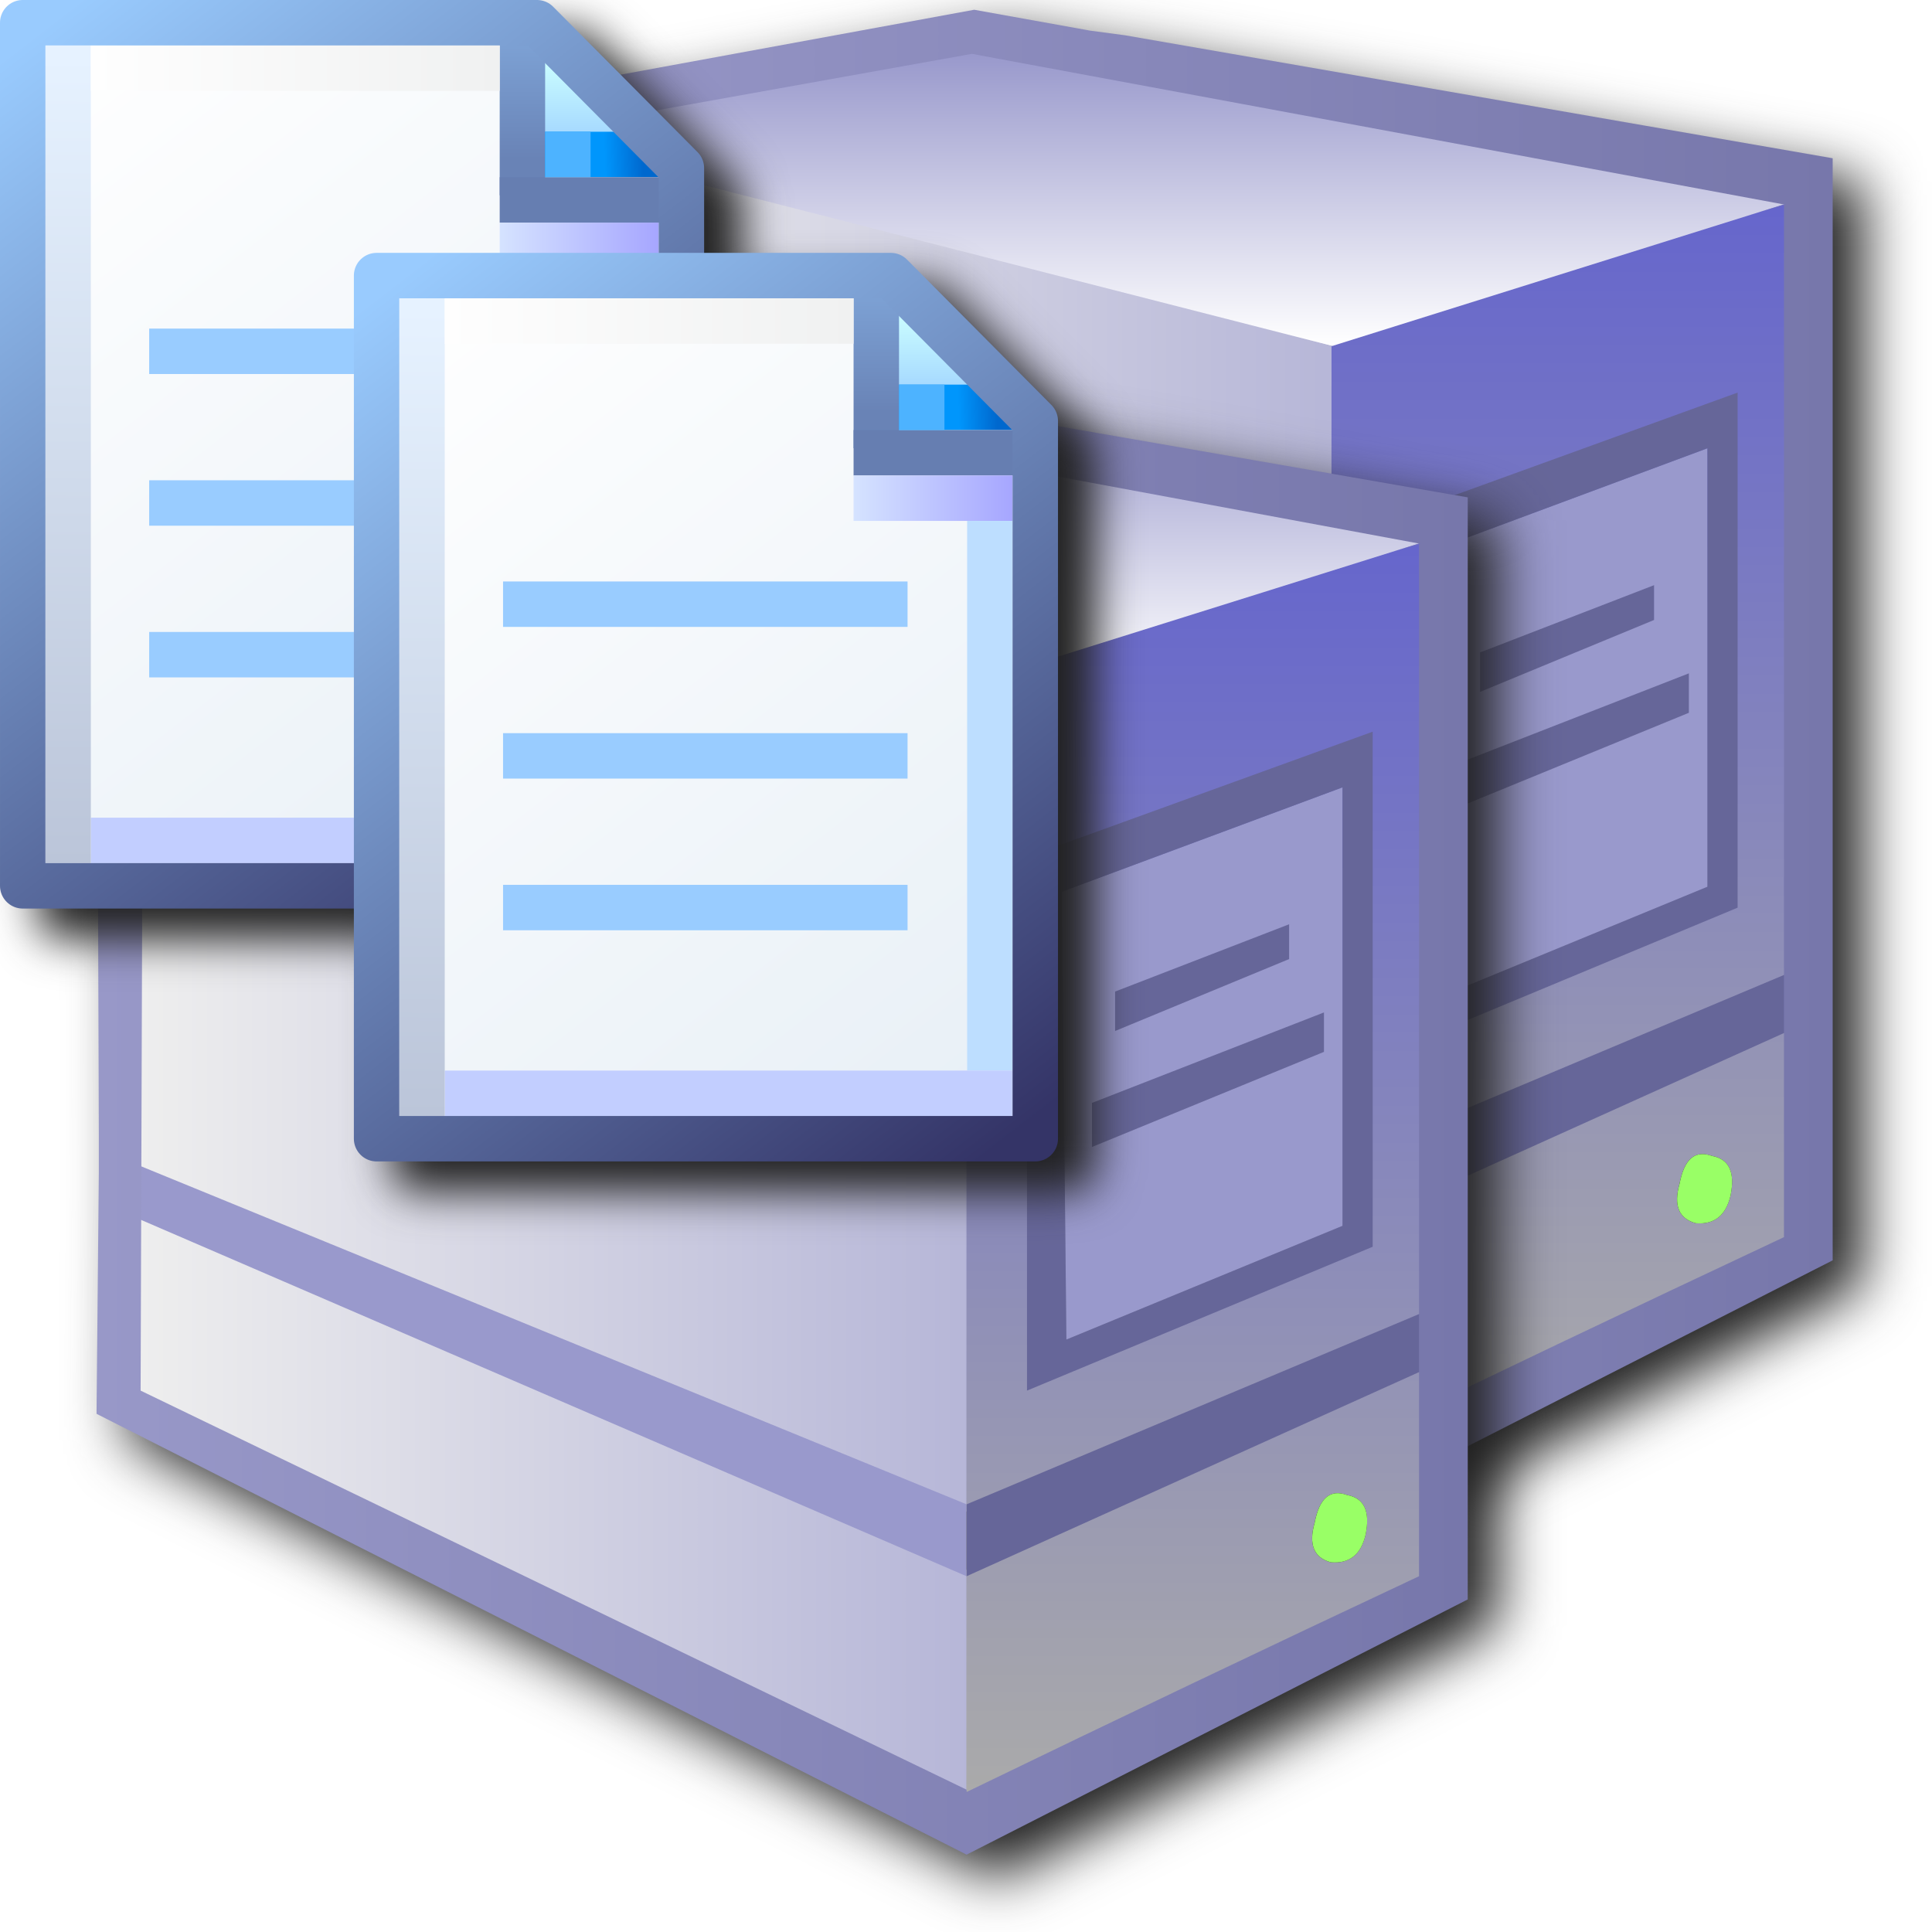
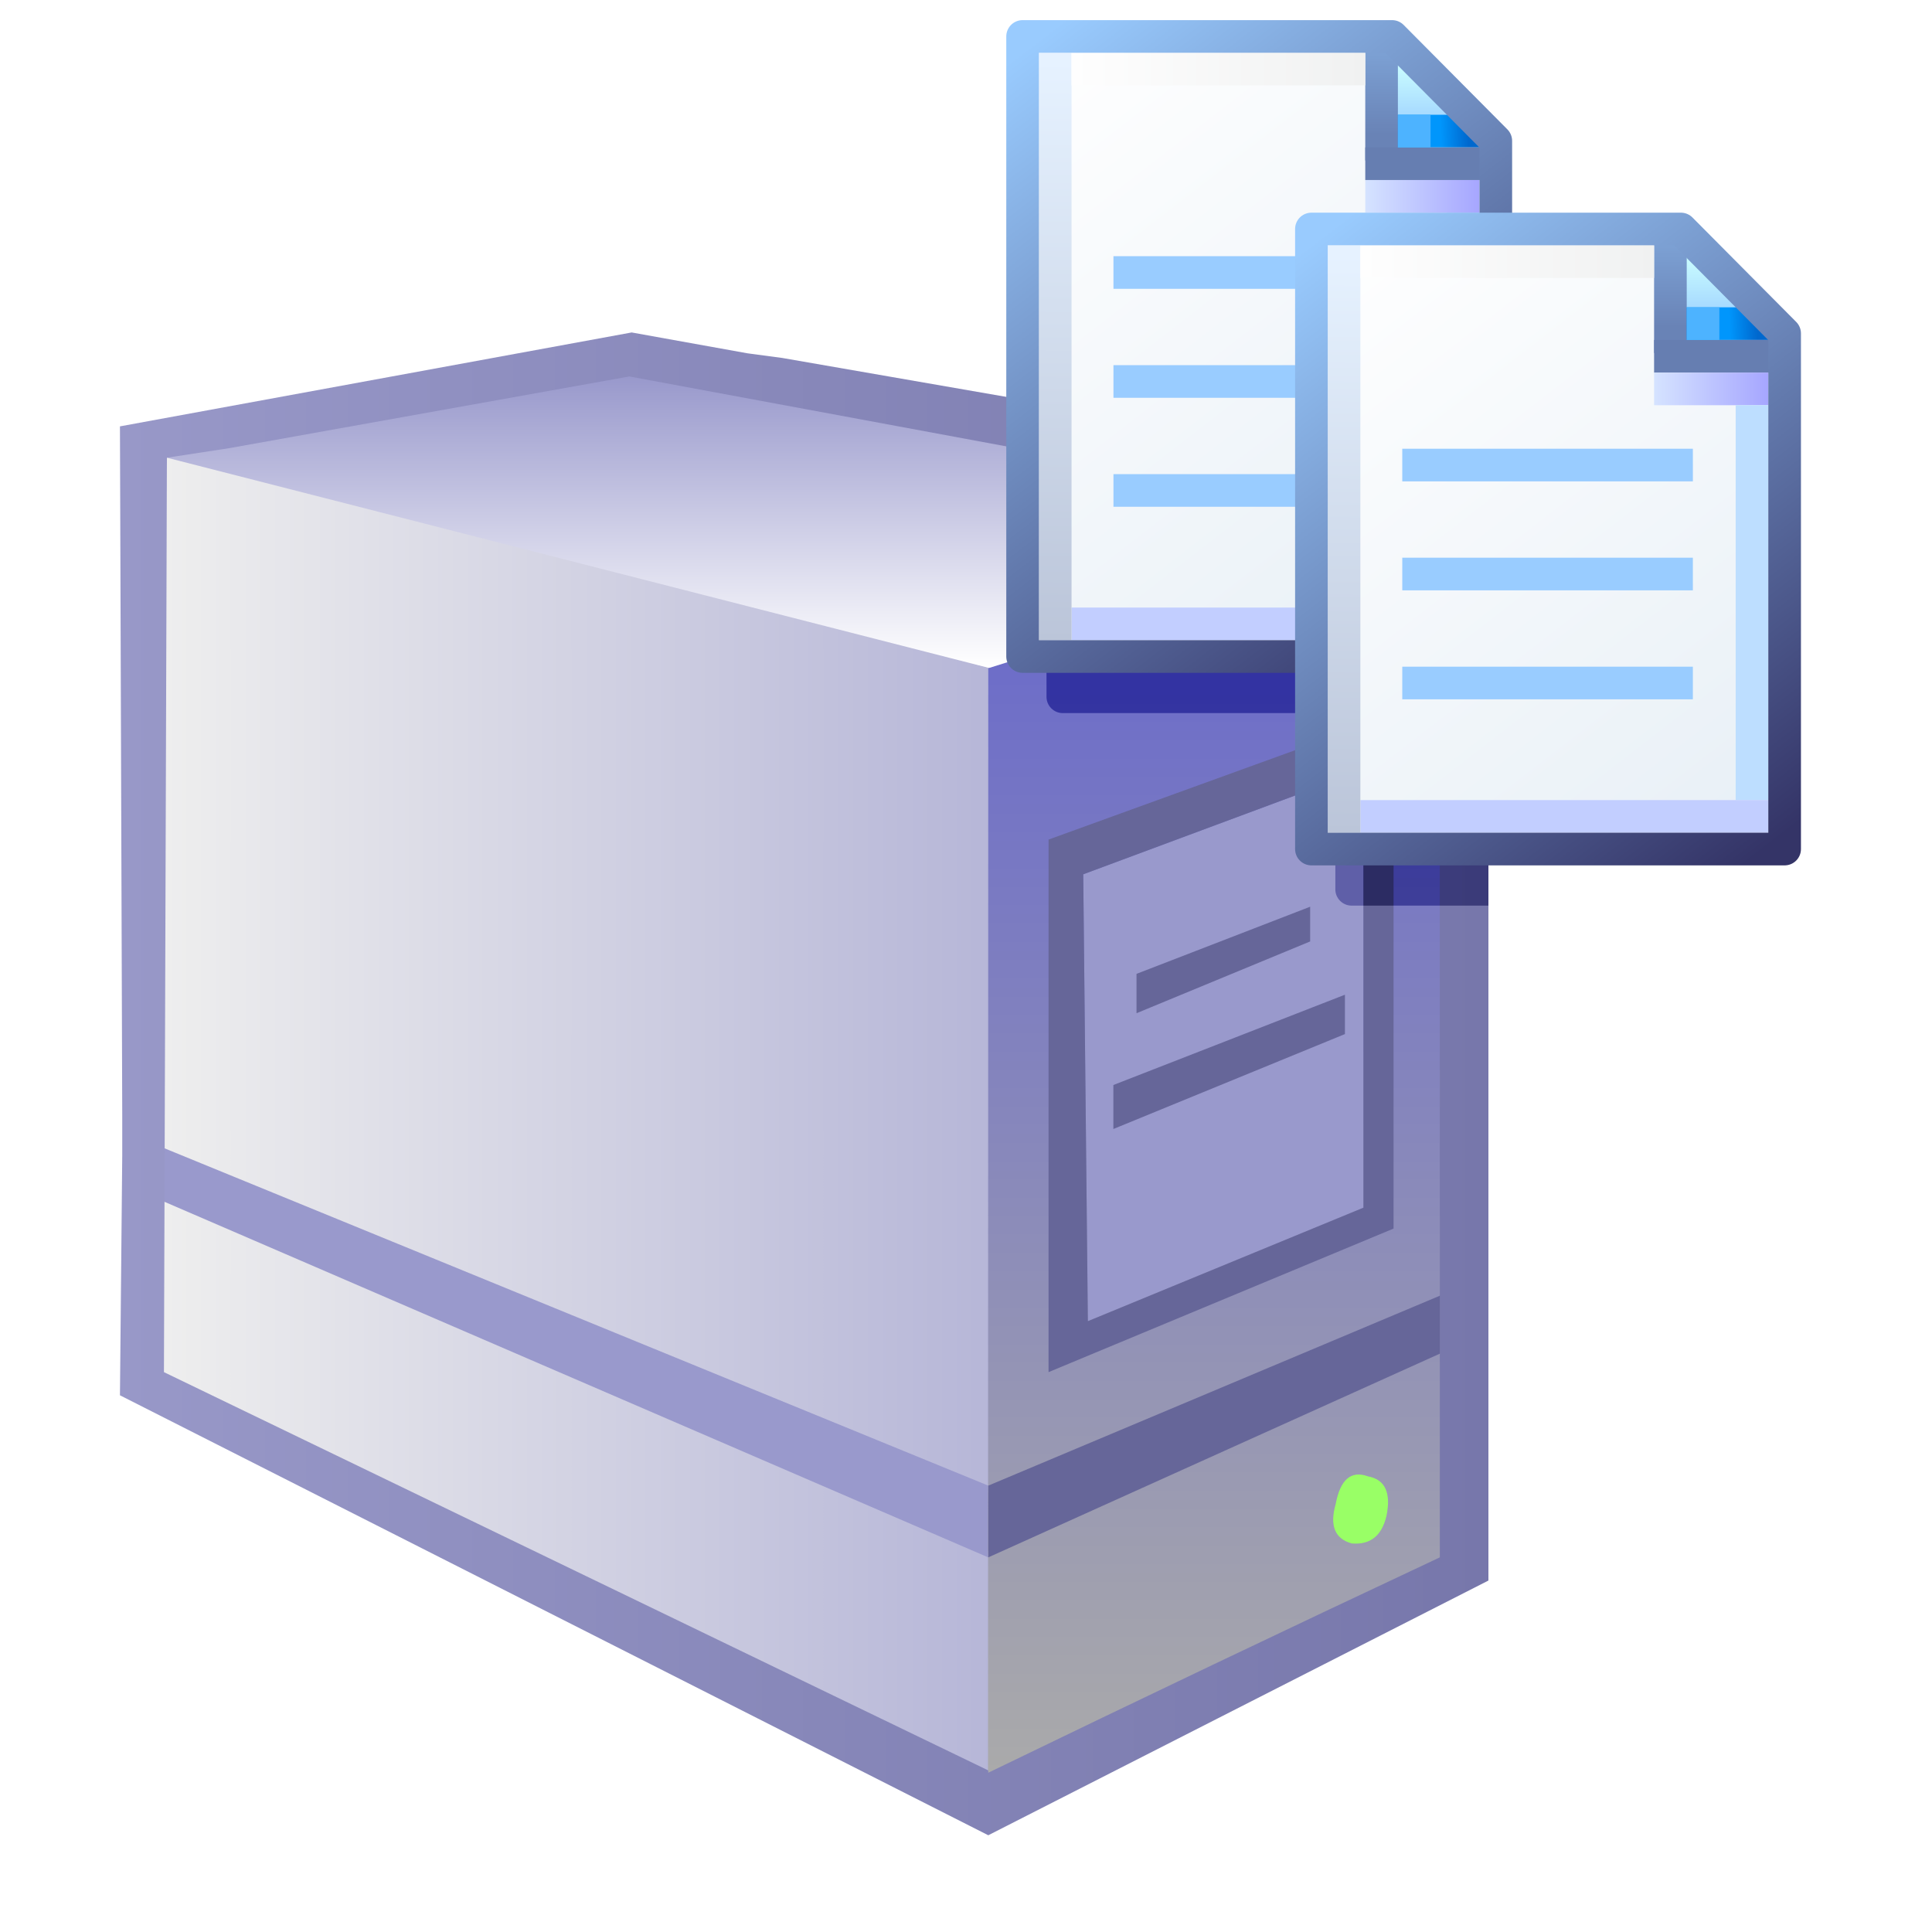
- <svg xmlns="http://www.w3.org/2000/svg" xmlns:xlink="http://www.w3.org/1999/xlink" id="svg8" version="1.1" viewBox="0 0 256 256" height="256" width="256">
+ <svg xmlns="http://www.w3.org/2000/svg" xmlns:xlink="http://www.w3.org/1999/xlink" id="svg8" version="1.1" viewBox="0 0 48 48" height="48" width="48">
  <defs id="defs2">
    <linearGradient x2="819.2" x1="-819.2" spreadMethod="pad" id="gradient3-2-4" gradientUnits="userSpaceOnUse" gradientTransform="matrix(0,0.00550385,0.02404313,0,36.60392,5.938367)">
      <stop id="stop68-6-9" stop-color="#9999cc" offset="0.0" />
      <stop id="stop70-1-5" stop-color="#ffffff" offset="1.0" />
    </linearGradient>
    <linearGradient x2="819.2" x1="-819.2" spreadMethod="pad" id="gradient4-6-0" gradientUnits="userSpaceOnUse" gradientTransform="matrix(-0.02404313,0,0,0.02636056,36.24182,23.39137)">
      <stop id="stop73-0-4" stop-color="#9999cc" offset="0.0" />
      <stop id="stop75-6-8" stop-color="#eeeeee" offset="1.0" />
    </linearGradient>
    <linearGradient x2="819.2" x1="-819.2" spreadMethod="pad" id="gradient12-0-7" gradientUnits="userSpaceOnUse" gradientTransform="matrix(-0.01636673,-0.00173806,-5.7935282e-4,0.00608321,29.43443,31.93682)">
      <stop id="stop117-9-1" stop-color="#9999cc" offset="0.0" />
      <stop id="stop119-3-7" stop-color="#9999cc" offset="1.0" />
    </linearGradient>
    <linearGradient x2="819.2" x1="-819.2" spreadMethod="pad" id="gradient14-1-2" gradientUnits="userSpaceOnUse" gradientTransform="matrix(0,0.02375346,0.0086903,0,49.27726,25.63636)">
      <stop id="stop127-2-7" stop-color="#6666cc" offset="0.0" />
      <stop id="stop129-7-2" stop-color="#aaaaaa" offset="1.0" />
    </linearGradient>
    <linearGradient x2="819.2" x1="-819.2" spreadMethod="pad" id="gradient5-6-2" gradientUnits="userSpaceOnUse" gradientTransform="matrix(-0.02607086,0,0,0.02867795,36.5315,23.46379)">
      <stop style="stop-color:#7777ab;stop-opacity:1" id="stop78-2-6" stop-color="#333366" offset="0.0" />
      <stop style="stop-color:#9898c8;stop-opacity:1" id="stop80-9-1" stop-color="#666699" offset="1.0" />
    </linearGradient>
-     <filter style="color-interpolation-filters:sRGB" id="filter868" x="-0.05" y="-0.046" width="1.101" height="1.092">
-       <feGaussianBlur stdDeviation="4.681" id="feGaussianBlur870" />
-     </filter>
-     <linearGradient xlink:href="#gradient3-2-4" id="linearGradient1217" gradientUnits="userSpaceOnUse" gradientTransform="matrix(0,0.00550385,0.02404313,0,36.60392,5.938367)" x1="-819.2" x2="819.2" spreadMethod="pad" />
-     <linearGradient xlink:href="#gradient4-6-0" id="linearGradient1219" gradientUnits="userSpaceOnUse" gradientTransform="matrix(-0.02404313,0,0,0.02636056,36.24182,23.39137)" x1="-819.2" x2="819.2" spreadMethod="pad" />
-     <linearGradient xlink:href="#gradient12-0-7" id="linearGradient1221" gradientUnits="userSpaceOnUse" gradientTransform="matrix(-0.01636673,-0.00173806,-5.7935282e-4,0.00608321,29.43443,31.93682)" x1="-819.2" x2="819.2" spreadMethod="pad" />
-     <linearGradient xlink:href="#gradient14-1-2" id="linearGradient1223" gradientUnits="userSpaceOnUse" gradientTransform="matrix(0,0.02375346,0.0086903,0,49.27726,25.63636)" x1="-819.2" x2="819.2" spreadMethod="pad" />
-     <linearGradient xlink:href="#gradient5-6-2" id="linearGradient1225" gradientUnits="userSpaceOnUse" gradientTransform="matrix(-0.02607086,0,0,0.02867795,36.5315,23.46379)" x1="-819.2" x2="819.2" spreadMethod="pad" />
-     <linearGradient xlink:href="#gradient3-2-4" id="linearGradient1331" gradientUnits="userSpaceOnUse" gradientTransform="matrix(0,0.00550385,0.02404313,0,36.60392,5.938367)" x1="-819.2" x2="819.2" spreadMethod="pad" />
-     <linearGradient xlink:href="#gradient4-6-0" id="linearGradient1333" gradientUnits="userSpaceOnUse" gradientTransform="matrix(-0.02404313,0,0,0.02636056,36.24182,23.39137)" x1="-819.2" x2="819.2" spreadMethod="pad" />
-     <linearGradient xlink:href="#gradient12-0-7" id="linearGradient1335" gradientUnits="userSpaceOnUse" gradientTransform="matrix(-0.01636673,-0.00173806,-5.7935282e-4,0.00608321,29.43443,31.93682)" x1="-819.2" x2="819.2" spreadMethod="pad" />
-     <linearGradient xlink:href="#gradient14-1-2" id="linearGradient1337" gradientUnits="userSpaceOnUse" gradientTransform="matrix(0,0.02375346,0.0086903,0,49.27726,25.63636)" x1="-819.2" x2="819.2" spreadMethod="pad" />
-     <linearGradient xlink:href="#gradient5-6-2" id="linearGradient1339" gradientUnits="userSpaceOnUse" gradientTransform="matrix(-0.02607086,0,0,0.02867795,36.5315,23.46379)" x1="-819.2" x2="819.2" spreadMethod="pad" />
    <linearGradient id="linearGradient3855">
      <stop id="stop3851" offset="0" style="stop-color:#fefefe;stop-opacity:1" />
      <stop id="stop3853" offset="1" style="stop-color:#f0f1f1;stop-opacity:1" />
    </linearGradient>
    <linearGradient id="linearGradient3849">
      <stop id="stop3845" offset="0" style="stop-color:#d5e3ff;stop-opacity:1" />
      <stop id="stop3847" offset="1" style="stop-color:#a6a6ff;stop-opacity:1" />
    </linearGradient>
    <linearGradient id="linearGradient3843">
      <stop id="stop3839" offset="0" style="stop-color:#bddeff;stop-opacity:1" />
      <stop id="stop3841" offset="1" style="stop-color:#bddeff;stop-opacity:1" />
    </linearGradient>
    <linearGradient id="linearGradient3837">
      <stop id="stop3833" offset="0" style="stop-color:#c2ceff;stop-opacity:1" />
      <stop id="stop3835" offset="1" style="stop-color:#c2ceff;stop-opacity:1" />
    </linearGradient>
    <linearGradient id="linearGradient3831">
      <stop id="stop3827" offset="0" style="stop-color:#bbc5d9;stop-opacity:1" />
      <stop id="stop3829" offset="1" style="stop-color:#e6f2ff;stop-opacity:1" />
    </linearGradient>
    <linearGradient id="linearGradient3825">
      <stop id="stop3821" offset="0" style="stop-color:#e7eff6;stop-opacity:1" />
      <stop id="stop3823" offset="1" style="stop-color:#ffffff;stop-opacity:1" />
    </linearGradient>
    <linearGradient id="linearGradient1613">
      <stop id="stop1609" offset="0" style="stop-color:#6983b6;stop-opacity:1" />
      <stop id="stop1611" offset="1" style="stop-color:#7ca0d3;stop-opacity:1" />
    </linearGradient>
    <linearGradient id="linearGradient1601">
      <stop style="stop-color:#0096fc;stop-opacity:1" offset="0" id="stop1597" />
      <stop style="stop-color:#0068ce;stop-opacity:1" offset="1" id="stop1599" />
    </linearGradient>
    <linearGradient id="linearGradient1576">
      <stop style="stop-color:#9bceff;stop-opacity:1" offset="0" id="stop1572" />
      <stop style="stop-color:#c9fcff;stop-opacity:1" offset="1" id="stop1574" />
    </linearGradient>
    <linearGradient id="linearGradient869">
      <stop style="stop-color:#343467;stop-opacity:1" offset="0" id="stop865" />
      <stop style="stop-color:#99cbfe;stop-opacity:1" offset="1" id="stop867" />
    </linearGradient>
    <linearGradient y2="83.838" x2="102.626" y1="95.322" x1="111.461" gradientTransform="matrix(16.14695,0,0,16.22894,-1371.936,-1348.036)" gradientUnits="userSpaceOnUse" id="linearGradient1107" xlink:href="#linearGradient3825" />
    <linearGradient y2="0.69" x2="7.542" y1="1.94" x1="7.542" gradientTransform="matrix(16.14695,0,0,16.22894,280.4316,7.853049)" gradientUnits="userSpaceOnUse" id="linearGradient1109" xlink:href="#linearGradient1576" />
    <linearGradient y2="1.827" x2="8.586" y1="1.846" x1="8.06" gradientTransform="matrix(16.14695,0,0,16.22894,280.4316,7.853049)" gradientUnits="userSpaceOnUse" id="linearGradient1113" xlink:href="#linearGradient1601" />
    <linearGradient y2="0.399" x2="6.945" y1="1.909" x1="6.945" gradientTransform="matrix(16.14695,0,0,16.22894,280.4316,9.025927)" gradientUnits="userSpaceOnUse" id="linearGradient1115" xlink:href="#linearGradient1613" />
    <linearGradient y2="2.447" x2="9.049" y1="2.447" x1="6.881" gradientTransform="matrix(16.14695,0,0,16.22894,276.4569,19.2807)" gradientUnits="userSpaceOnUse" id="linearGradient1117" xlink:href="#linearGradient3849" />
    <linearGradient y2="10.915" x2="8.493" y1="3.46" x1="8.493" gradientTransform="matrix(16.14695,0,0,16.22894,280.4316,7.853049)" gradientUnits="userSpaceOnUse" id="linearGradient1119" xlink:href="#linearGradient3843" />
    <linearGradient y2="11.628" x2="8.589" y1="11.628" x1="0.848" gradientTransform="matrix(16.14695,0,0,16.22894,283.8748,1.287783)" gradientUnits="userSpaceOnUse" id="linearGradient1121" xlink:href="#linearGradient3837" />
    <linearGradient y2="1.21" x2="0.418" y1="12.147" x1="0.325" gradientTransform="matrix(16.14695,0,0,16.22894,287.318,-2.130463)" gradientUnits="userSpaceOnUse" id="linearGradient1123" xlink:href="#linearGradient3831" />
    <linearGradient y2="0.329" x2="5.997" y1="0.329" x1="0.423" gradientTransform="matrix(16.14695,0,0,16.22894,290.733,14.66137)" gradientUnits="userSpaceOnUse" id="linearGradient1125" xlink:href="#linearGradient3855" />
    <linearGradient y2="83.838" x2="102.626" y1="95.189" x1="111.329" gradientTransform="matrix(16.14695,0,0,16.22894,-1371.936,-1348.036)" gradientUnits="userSpaceOnUse" id="linearGradient1127" xlink:href="#linearGradient869" />
    <linearGradient xlink:href="#linearGradient3825" id="linearGradient1675" gradientUnits="userSpaceOnUse" gradientTransform="matrix(16.14695,0,0,16.22894,-1371.936,-1348.036)" x1="111.461" y1="95.322" x2="102.626" y2="83.838" />
    <linearGradient xlink:href="#linearGradient1576" id="linearGradient1677" gradientUnits="userSpaceOnUse" gradientTransform="matrix(16.14695,0,0,16.22894,280.4316,7.853049)" x1="7.542" y1="1.94" x2="7.542" y2="0.69" />
    <linearGradient xlink:href="#linearGradient1601" id="linearGradient1679" gradientUnits="userSpaceOnUse" gradientTransform="matrix(16.14695,0,0,16.22894,280.4316,7.853049)" x1="8.06" y1="1.846" x2="8.586" y2="1.827" />
    <linearGradient xlink:href="#linearGradient1613" id="linearGradient1681" gradientUnits="userSpaceOnUse" gradientTransform="matrix(16.14695,0,0,16.22894,280.4316,9.025927)" x1="6.945" y1="1.909" x2="6.945" y2="0.399" />
    <linearGradient xlink:href="#linearGradient3849" id="linearGradient1683" gradientUnits="userSpaceOnUse" gradientTransform="matrix(16.14695,0,0,16.22894,276.4569,19.2807)" x1="6.881" y1="2.447" x2="9.049" y2="2.447" />
    <linearGradient xlink:href="#linearGradient3843" id="linearGradient1685" gradientUnits="userSpaceOnUse" gradientTransform="matrix(16.14695,0,0,16.22894,280.4316,7.853049)" x1="8.493" y1="3.46" x2="8.493" y2="10.915" />
    <linearGradient xlink:href="#linearGradient3837" id="linearGradient1687" gradientUnits="userSpaceOnUse" gradientTransform="matrix(16.14695,0,0,16.22894,283.8748,1.287783)" x1="0.848" y1="11.628" x2="8.589" y2="11.628" />
    <linearGradient xlink:href="#linearGradient3831" id="linearGradient1689" gradientUnits="userSpaceOnUse" gradientTransform="matrix(16.14695,0,0,16.22894,287.318,-2.130463)" x1="0.325" y1="12.147" x2="0.418" y2="1.21" />
    <linearGradient xlink:href="#linearGradient3855" id="linearGradient1691" gradientUnits="userSpaceOnUse" gradientTransform="matrix(16.14695,0,0,16.22894,290.733,14.66137)" x1="0.423" y1="0.329" x2="5.997" y2="0.329" />
    <linearGradient xlink:href="#linearGradient869" id="linearGradient1693" gradientUnits="userSpaceOnUse" gradientTransform="matrix(16.14695,0,0,16.22894,-1371.936,-1348.036)" x1="111.329" y1="95.189" x2="102.626" y2="83.838" />
-     <filter style="color-interpolation-filters:sRGB" id="filter2156" x="-0.05" y="-0.046" width="1.101" height="1.092">
-       <feGaussianBlur stdDeviation="2.941" id="feGaussianBlur2158" />
-     </filter>
+     <linearGradient x2="819.2" x1="-819.2" spreadMethod="pad" id="gradient3-2-4-7" gradientUnits="userSpaceOnUse" gradientTransform="matrix(0,0.00550385,0.02404313,0,36.60392,5.938367)">
+       <stop id="stop68-6-9-5" stop-color="#9999cc" offset="0.0" />
+       <stop id="stop70-1-5-3" stop-color="#ffffff" offset="1.0" />
+     </linearGradient>
+     <linearGradient x2="819.2" x1="-819.2" spreadMethod="pad" id="gradient4-6-0-5" gradientUnits="userSpaceOnUse" gradientTransform="matrix(-0.02404313,0,0,0.02636056,36.24182,23.39137)">
+       <stop id="stop73-0-4-6" stop-color="#9999cc" offset="0.0" />
+       <stop id="stop75-6-8-2" stop-color="#eeeeee" offset="1.0" />
+     </linearGradient>
+     <linearGradient x2="819.2" x1="-819.2" spreadMethod="pad" id="gradient12-0-7-9" gradientUnits="userSpaceOnUse" gradientTransform="matrix(-0.01636673,-0.00173806,-5.7935282e-4,0.00608321,29.43443,31.93682)">
+       <stop id="stop117-9-1-1" stop-color="#9999cc" offset="0.0" />
+       <stop id="stop119-3-7-2" stop-color="#9999cc" offset="1.0" />
+     </linearGradient>
+     <linearGradient x2="819.2" x1="-819.2" spreadMethod="pad" id="gradient14-1-2-7" gradientUnits="userSpaceOnUse" gradientTransform="matrix(0,0.02375346,0.0086903,0,49.27726,25.63636)">
+       <stop id="stop127-2-7-0" stop-color="#6666cc" offset="0.0" />
+       <stop id="stop129-7-2-9" stop-color="#aaaaaa" offset="1.0" />
+     </linearGradient>
+     <linearGradient x2="819.2" x1="-819.2" spreadMethod="pad" id="gradient5-6-2-3" gradientUnits="userSpaceOnUse" gradientTransform="matrix(-0.02607086,0,0,0.02867795,36.5315,23.46379)">
+       <stop style="stop-color:#7777ab;stop-opacity:1" id="stop78-2-6-6" stop-color="#333366" offset="0.0" />
+       <stop style="stop-color:#9898c8;stop-opacity:1" id="stop80-9-1-0" stop-color="#666699" offset="1.0" />
+     </linearGradient>
  </defs>
  <g transform="translate(-12.56771)" id="layer1">
-     <g id="g1329" transform="matrix(0.8144114,0,0,0.8144114,60.34983,1.247603)">
-       <path style="fill:#8b8bbc;fill-opacity:1;stroke:none;stroke-width:1px;stroke-linecap:butt;stroke-linejoin:miter;stroke-opacity:1" d="M 97.869,7.302 20.488,22.554 21.253,173.009 157.554,241.896 235.054,204.972 234.553,32.415 Z" id="path1307" />
-       <path d="M 104.835,4 21.402,19.312 21.778,131.976 v 6.037 l -0.377,39.258 141.567,71.725 81.54,-41.528 V 28.16 L 129.371,8.154 123.711,7.4 Z" style="mix-blend-mode:normal;fill:#212121;fill-opacity:1;fill-rule:evenodd;stroke:none;stroke-width:7.55;filter:url(#filter868)" id="path1309" />
-       <g id="g1327" transform="matrix(5.212689,0,0,5.212689,-62.65803,0.05613033)">
-         <path d="M 42.325,10.501 16.14,3.969 31.221,1.323 56.753,6.085 42.025,11.155" id="path1311" style="fill:url(#linearGradient1331);fill-rule:evenodd;stroke:none;stroke-width:1.448" />
-         <path d="M 42.49,10.529 42.418,36.332 16.462,25.745 16.637,3.917 m -0.406,22.806 26.168,11.421 0.087,6.977 -26.212,-12.564" id="path1313" style="fill:url(#linearGradient1333);fill-rule:evenodd;stroke:none;stroke-width:1.448" />
-         <path d="m 42.325,36.065 v 2.245 L 16.369,27.106 l 0.054,-1.647" id="path1315" style="fill:url(#linearGradient1335);fill-rule:evenodd;stroke:none;stroke-width:1.448" />
-         <path d="M 42.325,10.501 55.723,6.3 56.682,6 56.61,38.284 c -4.731,2.221 -9.61,4.534 -14.293,6.803 m 11.884,-9.312 c -0.531,-0.193 -0.869,0.097 -1.014,0.869 -0.193,0.676 -0.024,1.086 0.507,1.231 0.579,0.048 0.941,-0.241 1.086,-0.869 0.145,-0.724 -0.048,-1.135 -0.579,-1.231" id="path1317" style="fill:url(#linearGradient1337);fill-rule:evenodd;stroke:none;stroke-width:1.448" />
-         <path d="M 45.439,30.923 45.294,16.946 54.057,13.687 v 13.687 l -8.618,3.549" id="path1319" style="fill:#9999cc;fill-rule:evenodd;stroke:none;stroke-width:1.448" />
-         <path d="M 42.325,38.31 V 36.065 L 56.521,30.095 v 1.81 l -14.195,6.404 m 3.114,-7.387 8.618,-3.549 V 13.687 l -8.763,3.259 0.145,13.977 m 1.521,-9.632 v -1.231 l 5.431,-2.1 v 1.086 l -5.431,2.245 m 6.518,-0.579 v 1.231 l -7.242,2.969 v -1.376 l 7.242,-2.824 m 1.521,7.314 -10.79,4.49 V 15.86 l 10.79,-3.911 v 16.077" id="path1321" style="fill:#666699;fill-rule:evenodd;stroke:none;stroke-width:1.448" />
-         <path d="m 54.202,35.775 q 0.797,0.145 0.579,1.231 -0.217,0.941 -1.086,0.869 -0.797,-0.217 -0.507,-1.231 0.217,-1.159 1.014,-0.869" id="path1323" style="fill:#99ff66;fill-rule:evenodd;stroke:none;stroke-width:1.448" />
-         <path d="m 34.793,0.652 1.086,0.145 22.088,3.838 V 39.034 L 42.325,47 15.168,33.24 15.24,25.709 V 24.55 L 15.168,2.937 31.172,4.804161e-8 34.793,0.652 M 18.572,3.621 16.637,3.917 16.544,32.516 42.325,44.972 v 0.072 c 4.683,-2.269 9.39,-4.514 14.122,-6.735 V 6.083 L 55.723,6.3 56.489,6.085 31.1,1.376 18.572,3.621" id="path1325" style="fill:url(#linearGradient1339);fill-rule:evenodd;stroke:none;stroke-width:1.448" />
+     <g id="g1552" transform="matrix(0.152397,0,0,0.152397,13.63234,8.251275)">
+       <path style="fill:#8b8bbc;fill-opacity:1;stroke:none;stroke-width:1px;stroke-linecap:butt;stroke-linejoin:miter;stroke-opacity:1" d="M 97.869,7.302 20.488,22.554 21.253,173.009 157.554,241.896 235.054,202.779 234.553,32.415 Z" id="path1038" />
+       <g id="g876" transform="matrix(5.212689,0,0,5.212681,-66.49766,0.05599975)">
+         <path d="M 42.325,10.501 16.14,3.969 31.221,1.323 56.753,6.085 42.025,11.155" id="path14" style="fill:url(#gradient3-2-4-7);fill-rule:evenodd;stroke:none;stroke-width:1.448" />
+         <path d="M 42.49,10.529 42.418,36.332 16.462,25.745 16.637,3.917 m -0.406,22.806 26.168,11.421 0.087,6.977 -26.212,-12.564" id="path16" style="fill:url(#gradient4-6-0-5);fill-rule:evenodd;stroke:none;stroke-width:1.448" />
+         <path d="m 42.325,36.065 v 2.245 L 16.369,27.106 l 0.054,-1.647" id="path32" style="fill:url(#gradient12-0-7-9);fill-rule:evenodd;stroke:none;stroke-width:1.448" />
+         <path d="M 42.325,10.501 55.723,6.3 56.682,6 56.61,38.284 c -4.731,2.221 -9.61,4.534 -14.293,6.803 m 11.884,-9.312 c -0.531,-0.193 -0.869,0.097 -1.014,0.869 -0.193,0.676 -0.024,1.086 0.507,1.231 0.579,0.048 0.941,-0.241 1.086,-0.869 0.145,-0.724 -0.048,-1.135 -0.579,-1.231" id="path38" style="fill:url(#gradient14-1-2-7);fill-rule:evenodd;stroke:none;stroke-width:1.448" />
+         <path d="M 45.439,30.923 45.294,16.946 54.057,13.687 v 13.687 l -8.618,3.549" id="path42" style="fill:#9999cc;fill-rule:evenodd;stroke:none;stroke-width:1.448" />
+         <path d="M 42.325,38.31 V 36.065 L 56.521,30.095 v 1.81 l -14.195,6.404 m 3.114,-7.387 8.618,-3.549 V 13.687 l -8.763,3.259 0.145,13.977 m 1.521,-9.632 v -1.231 l 5.431,-2.1 v 1.086 l -5.431,2.245 m 6.518,-0.579 v 1.231 l -7.242,2.969 v -1.376 l 7.242,-2.824 m 1.521,7.314 -10.79,4.49 V 15.86 l 10.79,-3.911 v 16.077" id="path40" style="fill:#666699;fill-rule:evenodd;stroke:none;stroke-width:1.448" />
+         <path d="m 54.202,35.775 q 0.797,0.145 0.579,1.231 -0.217,0.941 -1.086,0.869 -0.797,-0.217 -0.507,-1.231 0.217,-1.159 1.014,-0.869" id="path44" style="fill:#99ff66;fill-rule:evenodd;stroke:none;stroke-width:1.448" />
+         <path d="m 34.793,0.652 1.086,0.145 22.088,3.838 V 39.034 L 42.325,47 15.168,33.24 15.24,25.709 V 24.55 L 15.168,2.937 31.172,4.804161e-8 34.793,0.652 M 18.572,3.621 16.637,3.917 16.544,32.516 42.325,44.972 v 0.072 c 4.683,-2.269 9.39,-4.514 14.122,-6.735 V 6.083 L 55.723,6.3 56.489,6.085 31.1,1.376 18.572,3.621" id="path18" style="fill:url(#gradient5-6-2-3);fill-rule:evenodd;stroke:none;stroke-width:1.448" />
      </g>
    </g>
-     <g id="g1215" transform="matrix(0.8144114,0,0,0.8144114,11.99556,46.17861)">
-       <path style="fill:#8b8bbc;fill-opacity:1;stroke:none;stroke-width:1px;stroke-linecap:butt;stroke-linejoin:miter;stroke-opacity:1" d="M 97.869,7.302 20.488,22.554 21.253,173.009 157.554,241.896 235.054,204.972 234.553,32.415 Z" id="path1193" />
-       <path d="M 104.835,4 21.402,19.312 21.778,131.976 v 6.037 l -0.377,39.258 141.567,71.725 81.54,-41.528 V 28.16 L 129.371,8.154 123.711,7.4 Z" style="mix-blend-mode:normal;fill:#212121;fill-opacity:1;fill-rule:evenodd;stroke:none;stroke-width:7.55;filter:url(#filter868)" id="path1195" />
-       <g id="g1213" transform="matrix(5.212689,0,0,5.212689,-62.65803,0.05613033)">
-         <path d="M 42.325,10.501 16.14,3.969 31.221,1.323 56.753,6.085 42.025,11.155" id="path1197" style="fill:url(#linearGradient1217);fill-rule:evenodd;stroke:none;stroke-width:1.448" />
-         <path d="M 42.49,10.529 42.418,36.332 16.462,25.745 16.637,3.917 m -0.406,22.806 26.168,11.421 0.087,6.977 -26.212,-12.564" id="path1199" style="fill:url(#linearGradient1219);fill-rule:evenodd;stroke:none;stroke-width:1.448" />
-         <path d="m 42.325,36.065 v 2.245 L 16.369,27.106 l 0.054,-1.647" id="path1201" style="fill:url(#linearGradient1221);fill-rule:evenodd;stroke:none;stroke-width:1.448" />
-         <path d="M 42.325,10.501 55.723,6.3 56.682,6 56.61,38.284 c -4.731,2.221 -9.61,4.534 -14.293,6.803 m 11.884,-9.312 c -0.531,-0.193 -0.869,0.097 -1.014,0.869 -0.193,0.676 -0.024,1.086 0.507,1.231 0.579,0.048 0.941,-0.241 1.086,-0.869 0.145,-0.724 -0.048,-1.135 -0.579,-1.231" id="path1203" style="fill:url(#linearGradient1223);fill-rule:evenodd;stroke:none;stroke-width:1.448" />
-         <path d="M 45.439,30.923 45.294,16.946 54.057,13.687 v 13.687 l -8.618,3.549" id="path1205" style="fill:#9999cc;fill-rule:evenodd;stroke:none;stroke-width:1.448" />
-         <path d="M 42.325,38.31 V 36.065 L 56.521,30.095 v 1.81 l -14.195,6.404 m 3.114,-7.387 8.618,-3.549 V 13.687 l -8.763,3.259 0.145,13.977 m 1.521,-9.632 v -1.231 l 5.431,-2.1 v 1.086 l -5.431,2.245 m 6.518,-0.579 v 1.231 l -7.242,2.969 v -1.376 l 7.242,-2.824 m 1.521,7.314 -10.79,4.49 V 15.86 l 10.79,-3.911 v 16.077" id="path1207" style="fill:#666699;fill-rule:evenodd;stroke:none;stroke-width:1.448" />
-         <path d="m 54.202,35.775 q 0.797,0.145 0.579,1.231 -0.217,0.941 -1.086,0.869 -0.797,-0.217 -0.507,-1.231 0.217,-1.159 1.014,-0.869" id="path1209" style="fill:#99ff66;fill-rule:evenodd;stroke:none;stroke-width:1.448" />
-         <path d="m 34.793,0.652 1.086,0.145 22.088,3.838 V 39.034 L 42.325,47 15.168,33.24 15.24,25.709 V 24.55 L 15.168,2.937 31.172,4.804161e-8 34.793,0.652 M 18.572,3.621 16.637,3.917 16.544,32.516 42.325,44.972 v 0.072 c 4.683,-2.269 9.39,-4.514 14.122,-6.735 V 6.083 L 55.723,6.3 56.489,6.085 31.1,1.376 18.572,3.621" id="path1211" style="fill:url(#linearGradient1225);fill-rule:evenodd;stroke:none;stroke-width:1.448" />
-       </g>
-     </g>
-     <path id="path1695" style="fill:#212121;fill-opacity:1;stroke:none;stroke-width:6.019;stroke-linejoin:round;stroke-miterlimit:4;stroke-dasharray:none;stroke-opacity:1;paint-order:normal;filter:url(#filter2156)" d="M 20.577,4 A 3.01,3.01 0 0 0 17.568,7.01 V 121.377 a 3.01,3.01 0 0 0 3.01,3.01 h 43.879 v 30.498 a 3.01,3.01 0 0 0 3.01,3.01 H 154.747 a 3.01,3.01 0 0 0 3.01,-3.01 V 59.779 a 3.01,3.01 0 0 0 -0.875,-2.121 L 137.749,38.396 a 3.01,3.01 0 0 0 -2.135,-0.889 H 110.867 V 26.271 a 3.01,3.01 0 0 0 -0.875,-2.121 L 90.859,4.889 A 3.01,3.01 0 0 0 88.724,4 Z" />
-     <g transform="matrix(0.6019343,0,0,0.6019343,5.002773,0)" id="g1528">
-       <g transform="translate(-265,-5)" id="g1161-4">
+     <path id="path2230" style="mix-blend-mode:soft-light;fill:#07070f;fill-opacity:1;stroke:none;stroke-width:0.811;stroke-linejoin:round;stroke-miterlimit:4;stroke-dasharray:none;stroke-opacity:1;paint-order:normal" d="M 26 10.033 L 26 17.311 A 0.405 0.405 0 0 0 26.406 17.717 L 33.176 17.717 L 33.176 22.094 A 0.405 0.405 0 0 0 33.58 22.5 L 36.98 22.5 L 36.98 11.941 L 26 10.033 z " transform="translate(12.56771)" />
+     <g id="g1641" transform="matrix(0.7972965,0,0,0.7972965,10.80491,0.50001)">
+       <g transform="matrix(0.1016951,0,0,0.1016951,5.340439,-0.5084754)" id="g1161-4">
        <path id="rect1498-0-9-2-2-9-9" style="fill:url(#linearGradient1675);fill-opacity:1;stroke:none;stroke-width:10;stroke-linejoin:round;stroke-miterlimit:4;stroke-dasharray:none;stroke-opacity:1;paint-order:normal" d="M 282.568,10 H 395.781 L 427.823,44.351 V 198.932 H 282.568 Z" />
        <path style="fill:url(#linearGradient1677);fill-opacity:1;stroke:none;stroke-width:10;stroke-linecap:butt;stroke-linejoin:miter;stroke-miterlimit:4;stroke-dasharray:none;stroke-opacity:1" d="M 395.554,36.024 427.823,42.204 395.068,9.5 Z" id="path1548-1-6-7-8-2-5" />
        <path style="fill:none;stroke:url(#linearGradient1679);stroke-width:10;stroke-linecap:butt;stroke-linejoin:miter;stroke-miterlimit:4;stroke-dasharray:none;stroke-opacity:1" d="m 423.068,39 h -28.5" id="path1595-5-8-1-8-2-0" />
        <path id="path1593-1-6-3-0-3-4" d="M 392.568,10 V 48" style="fill:#7494c7;fill-opacity:1;stroke:url(#linearGradient1681);stroke-width:10;stroke-linecap:butt;stroke-linejoin:miter;stroke-miterlimit:4;stroke-dasharray:none;stroke-opacity:1" />
        <path style="fill:#000000;fill-opacity:0;stroke:#667eb1;stroke-width:10;stroke-linecap:butt;stroke-linejoin:miter;stroke-miterlimit:4;stroke-dasharray:none;stroke-opacity:1" d="m 387.568,49 40,3.4e-5" id="path1605-0-5-2-4-7-8" />
        <path style="fill:none;stroke:url(#linearGradient1683);stroke-width:10;stroke-linecap:butt;stroke-linejoin:miter;stroke-miterlimit:4;stroke-dasharray:none;stroke-opacity:1" d="m 387.568,59 h 35" id="path1617-8-1-1-0-5-7" />
        <path style="fill:none;stroke:url(#linearGradient1685);stroke-width:10;stroke-linecap:butt;stroke-linejoin:miter;stroke-miterlimit:4;stroke-dasharray:none;stroke-opacity:1" d="M 417.568,64 V 185" id="path1627-5-1-5-9-9-1" />
        <path style="fill:none;stroke:url(#linearGradient1687);stroke-width:10;stroke-linecap:butt;stroke-linejoin:miter;stroke-miterlimit:4;stroke-dasharray:none;stroke-opacity:1" d="m 422.568,190 h -125" id="path1637-0-5-9-1-2-7" />
        <path style="fill:none;stroke:url(#linearGradient1689);stroke-width:10;stroke-linecap:butt;stroke-linejoin:miter;stroke-miterlimit:4;stroke-dasharray:none;stroke-opacity:1" d="M 292.568,195 V 15" id="path1647-6-9-9-9-2-2" />
        <path style="fill:#e8ebee;fill-opacity:1;stroke:url(#linearGradient1691);stroke-width:10;stroke-linecap:butt;stroke-linejoin:miter;stroke-miterlimit:4;stroke-dasharray:none;stroke-opacity:1" d="m 387.568,20 h -90" id="path1657-4-8-1-6-8-7" />
        <rect y="34" x="397.568" height="10" width="10" id="rect928-8-4-2-9-2" style="fill:#4db3ff;fill-opacity:1;stroke:none;stroke-width:10;stroke-linecap:round;stroke-miterlimit:4;stroke-dasharray:none;stroke-opacity:1" />
        <path d="m 282.568,10 h 113.214 l 31.786,32 -6e-5,158 H 282.568 Z" style="fill:none;fill-opacity:1;stroke:url(#linearGradient1693);stroke-width:10;stroke-linejoin:round;stroke-miterlimit:4;stroke-dasharray:none;stroke-opacity:1;paint-order:normal" id="path1566-2-4-9-5-7-2" />
        <path id="path3719-1-4-3-6" d="m 310.408,82.334 h 89.043" style="fill:#99ccff;fill-opacity:1;stroke:#99ccff;stroke-width:10;stroke-linecap:butt;stroke-linejoin:miter;stroke-miterlimit:4;stroke-dasharray:none;stroke-opacity:1" />
        <path style="fill:none;stroke:#99ccff;stroke-width:10;stroke-linecap:butt;stroke-linejoin:miter;stroke-miterlimit:4;stroke-dasharray:none;stroke-opacity:1" d="m 310.408,115.725 h 89.043" id="path3719-6-0-4-6-1" />
        <path style="fill:#99ccff;fill-opacity:1;stroke:#99ccff;stroke-width:10;stroke-linecap:butt;stroke-linejoin:miter;stroke-miterlimit:4;stroke-dasharray:none;stroke-opacity:1" d="m 310.408,149.116 h 89.043" id="path3719-0-7-9-1-0" />
      </g>
-       <g id="g1161" transform="translate(-187.1011,50.66626)">
+       <g id="g1161" transform="matrix(0.1016968,0,0,0.101695,14.33995,5.491525)">
        <path d="M 282.568,10 H 395.781 L 427.823,44.351 V 198.932 H 282.568 Z" style="fill:url(#linearGradient1107);fill-opacity:1;stroke:none;stroke-width:10;stroke-linejoin:round;stroke-miterlimit:4;stroke-dasharray:none;stroke-opacity:1;paint-order:normal" id="rect1498-0-9-2-2-9" />
        <path id="path1548-1-6-7-8-2" d="M 395.554,36.024 427.823,42.204 395.068,9.5 Z" style="fill:url(#linearGradient1109);fill-opacity:1;stroke:none;stroke-width:10;stroke-linecap:butt;stroke-linejoin:miter;stroke-miterlimit:4;stroke-dasharray:none;stroke-opacity:1" />
        <path id="path1595-5-8-1-8-2" d="m 423.068,39 h -28.5" style="fill:none;stroke:url(#linearGradient1113);stroke-width:10;stroke-linecap:butt;stroke-linejoin:miter;stroke-miterlimit:4;stroke-dasharray:none;stroke-opacity:1" />
        <path style="fill:#7494c7;fill-opacity:1;stroke:url(#linearGradient1115);stroke-width:10;stroke-linecap:butt;stroke-linejoin:miter;stroke-miterlimit:4;stroke-dasharray:none;stroke-opacity:1" d="M 392.568,10 V 48" id="path1593-1-6-3-0-3" />
        <path id="path1605-0-5-2-4-7" d="m 387.568,49 40,3.4e-5" style="fill:#000000;fill-opacity:0;stroke:#667eb1;stroke-width:10;stroke-linecap:butt;stroke-linejoin:miter;stroke-miterlimit:4;stroke-dasharray:none;stroke-opacity:1" />
        <path id="path1617-8-1-1-0-5" d="m 387.568,59 h 35" style="fill:none;stroke:url(#linearGradient1117);stroke-width:10;stroke-linecap:butt;stroke-linejoin:miter;stroke-miterlimit:4;stroke-dasharray:none;stroke-opacity:1" />
        <path id="path1627-5-1-5-9-9" d="M 417.568,64 V 185" style="fill:none;stroke:url(#linearGradient1119);stroke-width:10;stroke-linecap:butt;stroke-linejoin:miter;stroke-miterlimit:4;stroke-dasharray:none;stroke-opacity:1" />
        <path id="path1637-0-5-9-1-2" d="m 422.568,190 h -125" style="fill:none;stroke:url(#linearGradient1121);stroke-width:10;stroke-linecap:butt;stroke-linejoin:miter;stroke-miterlimit:4;stroke-dasharray:none;stroke-opacity:1" />
        <path id="path1647-6-9-9-9-2" d="M 292.568,195 V 15" style="fill:none;stroke:url(#linearGradient1123);stroke-width:10;stroke-linecap:butt;stroke-linejoin:miter;stroke-miterlimit:4;stroke-dasharray:none;stroke-opacity:1" />
        <path id="path1657-4-8-1-6-8" d="m 387.568,20 h -90" style="fill:#e8ebee;fill-opacity:1;stroke:url(#linearGradient1125);stroke-width:10;stroke-linecap:butt;stroke-linejoin:miter;stroke-miterlimit:4;stroke-dasharray:none;stroke-opacity:1" />
        <rect style="fill:#4db3ff;fill-opacity:1;stroke:none;stroke-width:10;stroke-linecap:round;stroke-miterlimit:4;stroke-dasharray:none;stroke-opacity:1" id="rect928-8-4-2-9" width="10" height="10" x="397.568" y="34" />
        <path id="path1566-2-4-9-5-7" style="fill:none;fill-opacity:1;stroke:url(#linearGradient1127);stroke-width:10;stroke-linejoin:round;stroke-miterlimit:4;stroke-dasharray:none;stroke-opacity:1;paint-order:normal" d="m 282.568,10 h 113.214 l 31.786,32 -6e-5,158 H 282.568 Z" />
        <path style="fill:#99ccff;fill-opacity:1;stroke:#99ccff;stroke-width:10;stroke-linecap:butt;stroke-linejoin:miter;stroke-miterlimit:4;stroke-dasharray:none;stroke-opacity:1" d="m 310.408,82.334 h 89.043" id="path3719-1-4-3" />
        <path id="path3719-6-0-4-6" d="m 310.408,115.725 h 89.043" style="fill:none;stroke:#99ccff;stroke-width:10;stroke-linecap:butt;stroke-linejoin:miter;stroke-miterlimit:4;stroke-dasharray:none;stroke-opacity:1" />
        <path id="path3719-0-7-9-1" d="m 310.408,149.116 h 89.043" style="fill:#99ccff;fill-opacity:1;stroke:#99ccff;stroke-width:10;stroke-linecap:butt;stroke-linejoin:miter;stroke-miterlimit:4;stroke-dasharray:none;stroke-opacity:1" />
      </g>
    </g>
  </g>
</svg>
